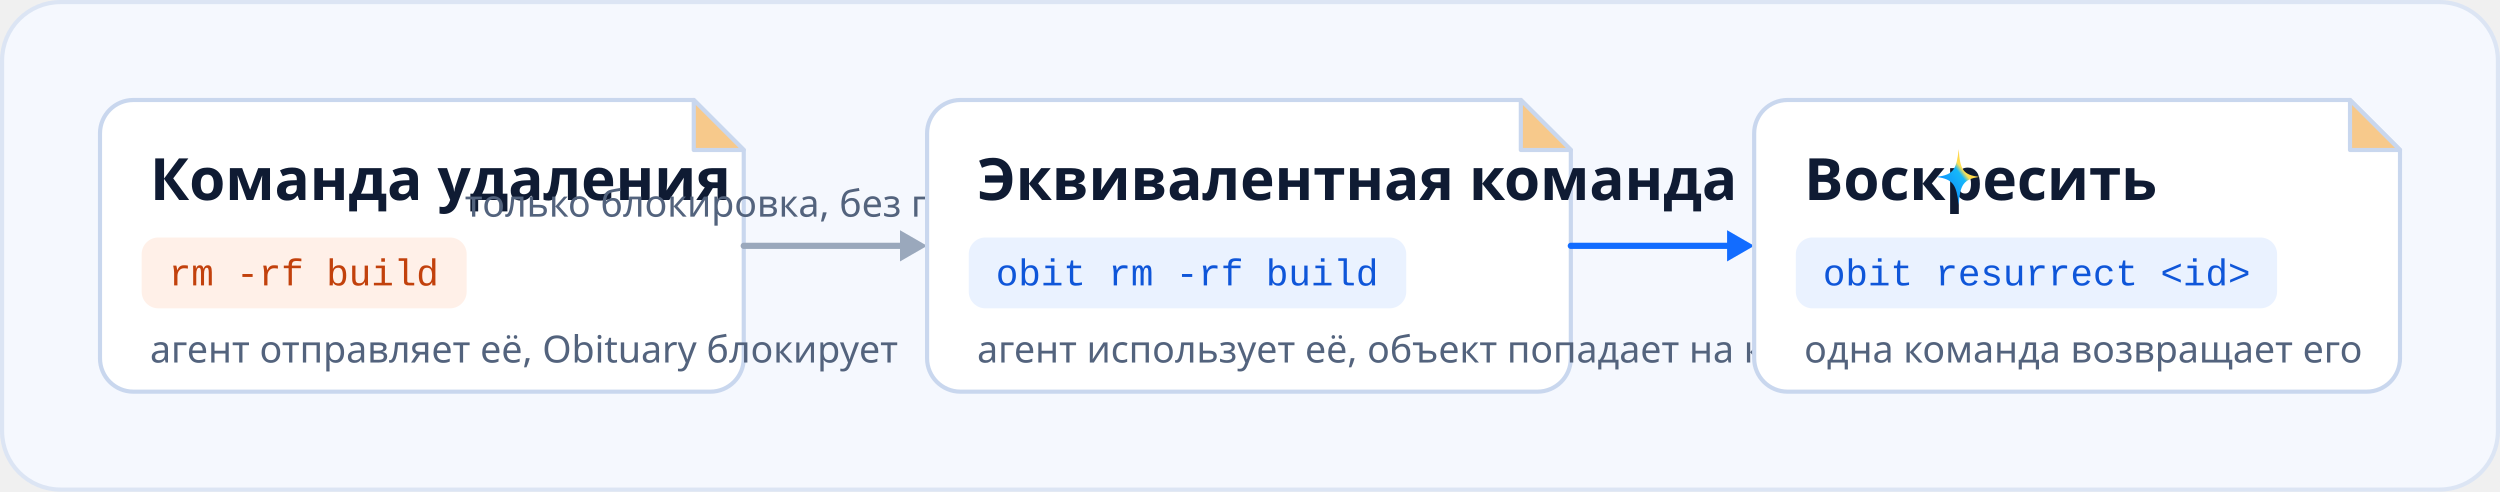
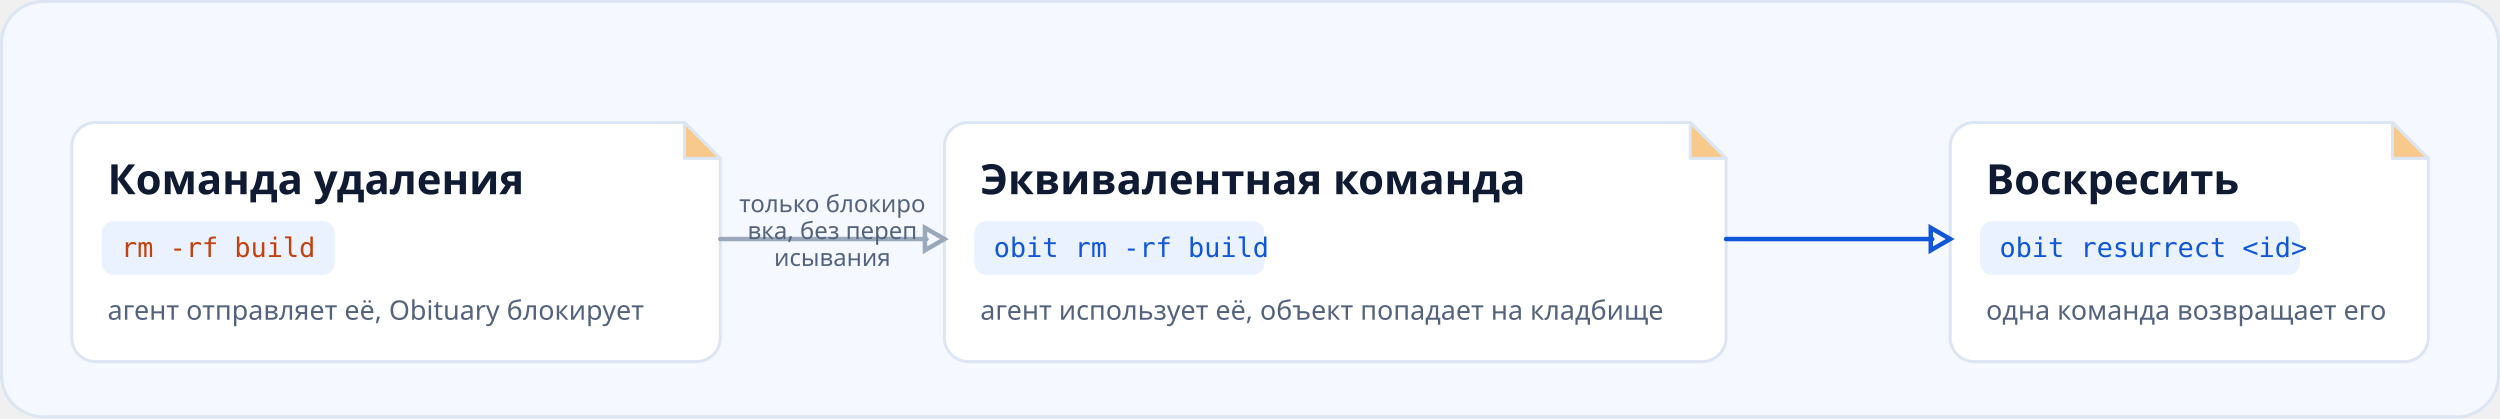
- <svg xmlns="http://www.w3.org/2000/svg" width="1200" height="236" viewBox="0 0 1200 236" role="img" aria-labelledby="title desc">
-   <defs>
-     <linearGradient id="spark" x1="0" y1="1" x2="1" y2="0">
-       <stop stop-color="#0876FF" />
-       <stop offset=".55" stop-color="#16B8FA" />
-       <stop offset=".62" stop-color="#FFE052" />
-       <stop offset="1" stop-color="#FFB329" />
-     </linearGradient>
-   </defs>
-   <rect x="1" y="1" width="1198" height="234" rx="28" fill="#F5F8FE" stroke="#DCE5F4" stroke-width="2" />
+ <svg xmlns="http://www.w3.org/2000/svg" width="1673.3" height="280" viewBox="0 0 1673.3 280" role="img" aria-labelledby="title desc">
+   <rect x="1" y="1" width="1671.3" height="278" rx="28" fill="#F5F8FE" stroke="#DCE5F4" stroke-width="2" />
  <g font-family="-apple-system, BlinkMacSystemFont, 'Segoe UI', 'Noto Sans', 'Noto Sans CJK SC', 'Noto Sans CJK TC', 'Noto Sans JP', 'Noto Sans KR', 'Noto Sans Cyrillic', 'Microsoft YaHei', 'PingFang SC', 'Hiragino Sans', 'Malgun Gothic', sans-serif">
-     <g>
-       <path d="M64 48H333L357 72V172A16 16 0 0 1 341 188H64A16 16 0 0 1 48 172V64A16 16 0 0 1 64 48Z" fill="#FFFFFF" stroke="#C9D7EE" stroke-width="2" />
-       <path d="M333 48V72H357Z" fill="#F7C98B" stroke="#C9D7EE" stroke-width="2" stroke-linejoin="round" />
-       <text x="72" y="96" font-size="28" font-weight="700" fill="#0F1B33" id="guard-title">Команда удаления</text>
-       <rect x="68" y="114" width="156" height="34" rx="8" fill="#FFF0E8" />
-       <text x="81" y="137" font-family="ui-monospace, 'Cascadia Code', 'SF Mono', SFMono-Regular, Menlo, Consolas, 'Liberation Mono', monospace" font-size="18" fill="#C2410C">rm -rf build</text>
-       <text x="72" y="174" font-size="18" fill="#53637D" id="guard-first" textLength="260" lengthAdjust="spacingAndGlyphs">агент отправляет её, Obituary блокирует</text>
-     </g>
-     <path d="M357 118H434" stroke="#9AA8BC" stroke-width="3" stroke-linecap="round" fill="none" />
-     <path d="M445 118l-13 -7.5v15Z" fill="#9AA8BC" />
-     <text x="401" y="104" font-size="18" fill="#53637D" text-anchor="middle" id="guard-bridge" textLength="120" lengthAdjust="spacingAndGlyphs">только блокировка, без переписывания</text>
-     <g>
-       <path d="M461 48H730L754 72V172A16 16 0 0 1 738 188H461A16 16 0 0 1 445 172V64A16 16 0 0 1 461 48Z" fill="#FFFFFF" stroke="#C9D7EE" stroke-width="2" />
-       <path d="M730 48V72H754Z" fill="#F7C98B" stroke="#C9D7EE" stroke-width="2" stroke-linejoin="round" />
-       <text x="469" y="96" font-size="28" font-weight="700" fill="#0F1B33" id="guard-equiv" textLength="260" lengthAdjust="spacingAndGlyphs">Эквивалентная команда</text>
-       <rect x="465" y="114" width="210" height="34" rx="8" fill="#EAF2FF" />
-       <text x="478" y="137" font-family="ui-monospace, 'Cascadia Code', 'SF Mono', SFMono-Regular, Menlo, Consolas, 'Liberation Mono', monospace" font-size="18" fill="#0F56D9">obit rm -rf build</text>
-       <text x="469" y="174" font-size="18" fill="#53637D" id="guard-second" textLength="260" lengthAdjust="spacingAndGlyphs">агент использует её, объект попадает на кладбище</text>
-     </g>
-     <path d="M754 118H831" stroke="#126CFF" stroke-width="3" stroke-linecap="round" fill="none" />
-     <path d="M842 118l-13 -7.5v15Z" fill="#126CFF" />
-     <g>
-       <path d="M858 48H1128L1152 72V172A16 16 0 0 1 1136 188H858A16 16 0 0 1 842 172V64A16 16 0 0 1 858 48Z" fill="#FFFFFF" stroke="#C9D7EE" stroke-width="2" />
-       <path d="M1128 48V72H1152Z" fill="#F7C98B" stroke="#C9D7EE" stroke-width="2" stroke-linejoin="round" />
-       <text x="866" y="96" font-size="28" font-weight="700" fill="#0F1B33" id="guard-res">Воскресить</text>
-       <rect x="862" y="114" width="231" height="34" rx="8" fill="#EAF2FF" />
-       <text x="875" y="137" font-family="ui-monospace, 'Cascadia Code', 'SF Mono', SFMono-Regular, Menlo, Consolas, 'Liberation Mono', monospace" font-size="18" fill="#0F56D9">obit resurrect &lt;id&gt;</text>
-       <text x="866" y="174" font-size="18" fill="#53637D" id="guard-res-note" textLength="260" lengthAdjust="spacingAndGlyphs">одна команда возвращает его</text>
-       <path d="M17.6 9.4c.3 5.3 1.2 6.5 5.2 7-4 .6-4.9 2-5.2 7.1-.6-5.1-1.3-6.4-5.5-7.1 4.2-.6 4.9-1.8 5.5-7Z" fill="url(#spark)" transform="translate(940 85) scale(1.9) translate(-17.5 -16.45)" />
-     </g>
+     <path d="M64 82H458.1L482.1 106V226A16 16 0 0 1 466.1 242H64A16 16 0 0 1 48 226V98A16 16 0 0 1 64 82Z" fill="#FFFFFF" stroke="#DCE5F4" stroke-width="2" />
+     <path d="M458.1 82V106H482.1Z" fill="#F7C98B" stroke="#DCE5F4" stroke-width="2" stroke-linejoin="round" />
+     <text x="72" y="130" font-family="-apple-system, BlinkMacSystemFont, 'Segoe UI', 'Noto Sans', 'Noto Sans CJK SC', 'Noto Sans CJK TC', 'Noto Sans JP', 'Noto Sans KR', 'Noto Sans Cyrillic', 'Microsoft YaHei', 'PingFang SC', 'Hiragino Sans', 'Malgun Gothic', sans-serif" font-size="28" fill="#0F1B33" font-weight="700" id="guard_title">Команда удаления</text>
+     <rect x="68" y="148" width="156" height="36" rx="8" fill="#EAF2FF" />
+     <text x="81" y="172" font-family="ui-monospace, 'Cascadia Code', 'SF Mono', Consolas, monospace" font-size="18" fill="#C2410C">rm -rf build</text>
+     <text x="72" y="214" font-family="-apple-system, BlinkMacSystemFont, 'Segoe UI', 'Noto Sans', 'Noto Sans CJK SC', 'Noto Sans CJK TC', 'Noto Sans JP', 'Noto Sans KR', 'Noto Sans Cyrillic', 'Microsoft YaHei', 'PingFang SC', 'Hiragino Sans', 'Malgun Gothic', sans-serif" font-size="18" fill="#53637D" id="guard_first">агент отправляет её, Obituary блокирует</text>
+     <path d="M648.1 82H1131.3L1155.3 106V226A16 16 0 0 1 1139.3 242H648.1A16 16 0 0 1 632.1 226V98A16 16 0 0 1 648.1 82Z" fill="#FFFFFF" stroke="#DCE5F4" stroke-width="2" />
+     <path d="M1131.3 82V106H1155.3Z" fill="#F7C98B" stroke="#DCE5F4" stroke-width="2" stroke-linejoin="round" />
+     <text x="656.1" y="130" font-family="-apple-system, BlinkMacSystemFont, 'Segoe UI', 'Noto Sans', 'Noto Sans CJK SC', 'Noto Sans CJK TC', 'Noto Sans JP', 'Noto Sans KR', 'Noto Sans Cyrillic', 'Microsoft YaHei', 'PingFang SC', 'Hiragino Sans', 'Malgun Gothic', sans-serif" font-size="28" fill="#0F1B33" font-weight="700" id="guard_equiv">Эквивалентная команда</text>
+     <rect x="652.1" y="148" width="194.3" height="36" rx="8" fill="#EAF2FF" />
+     <text x="665.1" y="172" font-family="ui-monospace, 'Cascadia Code', 'SF Mono', Consolas, monospace" font-size="18" fill="#0F56D9">obit rm -rf build</text>
+     <text x="656.1" y="214" font-family="-apple-system, BlinkMacSystemFont, 'Segoe UI', 'Noto Sans', 'Noto Sans CJK SC', 'Noto Sans CJK TC', 'Noto Sans JP', 'Noto Sans KR', 'Noto Sans Cyrillic', 'Microsoft YaHei', 'PingFang SC', 'Hiragino Sans', 'Malgun Gothic', sans-serif" font-size="18" fill="#53637D" id="guard_second">агент использует её, объект попадает на кладбище</text>
+     <path d="M1321.3 82H1601.3L1625.3 106V226A16 16 0 0 1 1609.3 242H1321.3A16 16 0 0 1 1305.3 226V98A16 16 0 0 1 1321.3 82Z" fill="#FFFFFF" stroke="#DCE5F4" stroke-width="2" />
+     <path d="M1601.3 82V106H1625.3Z" fill="#F7C98B" stroke="#DCE5F4" stroke-width="2" stroke-linejoin="round" />
+     <text x="1329.3" y="130" font-family="-apple-system, BlinkMacSystemFont, 'Segoe UI', 'Noto Sans', 'Noto Sans CJK SC', 'Noto Sans CJK TC', 'Noto Sans JP', 'Noto Sans KR', 'Noto Sans Cyrillic', 'Microsoft YaHei', 'PingFang SC', 'Hiragino Sans', 'Malgun Gothic', sans-serif" font-size="28" fill="#0F1B33" font-weight="700" id="guard_res">Воскресить</text>
+     <path id="guard-star" d="M17.6 9.4c.3 5.3 1.2 6.5 5.2 7-4 .6-4.9 2-5.2 7.1-.6-5.1-1.3-6.4-5.5-7.1 4.2-.6 4.9-1.8 5.5-7Z" fill="url(#spark)" transform="translate(1495.3 119) scale(1.55) translate(-17.5 -16.45)" />
+     <rect x="1325.3" y="148" width="214.1" height="36" rx="8" fill="#EAF2FF" />
+     <text x="1338.3" y="172" font-family="ui-monospace, 'Cascadia Code', 'SF Mono', Consolas, monospace" font-size="18" fill="#0F56D9">obit resurrect &lt;id&gt;</text>
+     <text x="1329.3" y="214" font-family="-apple-system, BlinkMacSystemFont, 'Segoe UI', 'Noto Sans', 'Noto Sans CJK SC', 'Noto Sans CJK TC', 'Noto Sans JP', 'Noto Sans KR', 'Noto Sans Cyrillic', 'Microsoft YaHei', 'PingFang SC', 'Hiragino Sans', 'Malgun Gothic', sans-serif" font-size="18" fill="#53637D" id="guard_res_note">одна команда возвращает его</text>
+     <path d="M482.1 160H620.1M632.1 160l-13 -7.5v15Z" stroke="#9AA8BC" stroke-width="3" stroke-linecap="round" fill="none" />
+     <text x="557.1" y="142" font-family="-apple-system, BlinkMacSystemFont, 'Segoe UI', 'Noto Sans', 'Noto Sans CJK SC', 'Noto Sans CJK TC', 'Noto Sans JP', 'Noto Sans KR', 'Noto Sans Cyrillic', 'Microsoft YaHei', 'PingFang SC', 'Hiragino Sans', 'Malgun Gothic', sans-serif" font-size="16" fill="#53637D" text-anchor="middle">только блокиро</text>
+     <text x="557.1" y="160" font-family="-apple-system, BlinkMacSystemFont, 'Segoe UI', 'Noto Sans', 'Noto Sans CJK SC', 'Noto Sans CJK TC', 'Noto Sans JP', 'Noto Sans KR', 'Noto Sans Cyrillic', 'Microsoft YaHei', 'PingFang SC', 'Hiragino Sans', 'Malgun Gothic', sans-serif" font-size="16" fill="#53637D" text-anchor="middle">вка, без переп</text>
+     <text x="557.1" y="178" font-family="-apple-system, BlinkMacSystemFont, 'Segoe UI', 'Noto Sans', 'Noto Sans CJK SC', 'Noto Sans CJK TC', 'Noto Sans JP', 'Noto Sans KR', 'Noto Sans Cyrillic', 'Microsoft YaHei', 'PingFang SC', 'Hiragino Sans', 'Malgun Gothic', sans-serif" font-size="16" fill="#53637D" text-anchor="middle">исывания</text>
+     <path d="M1155.3 160H1293.3M1305.3 160l-13 -7.5v15Z" stroke="#0F56D9" stroke-width="3" stroke-linecap="round" fill="none" />
  </g>
</svg>
